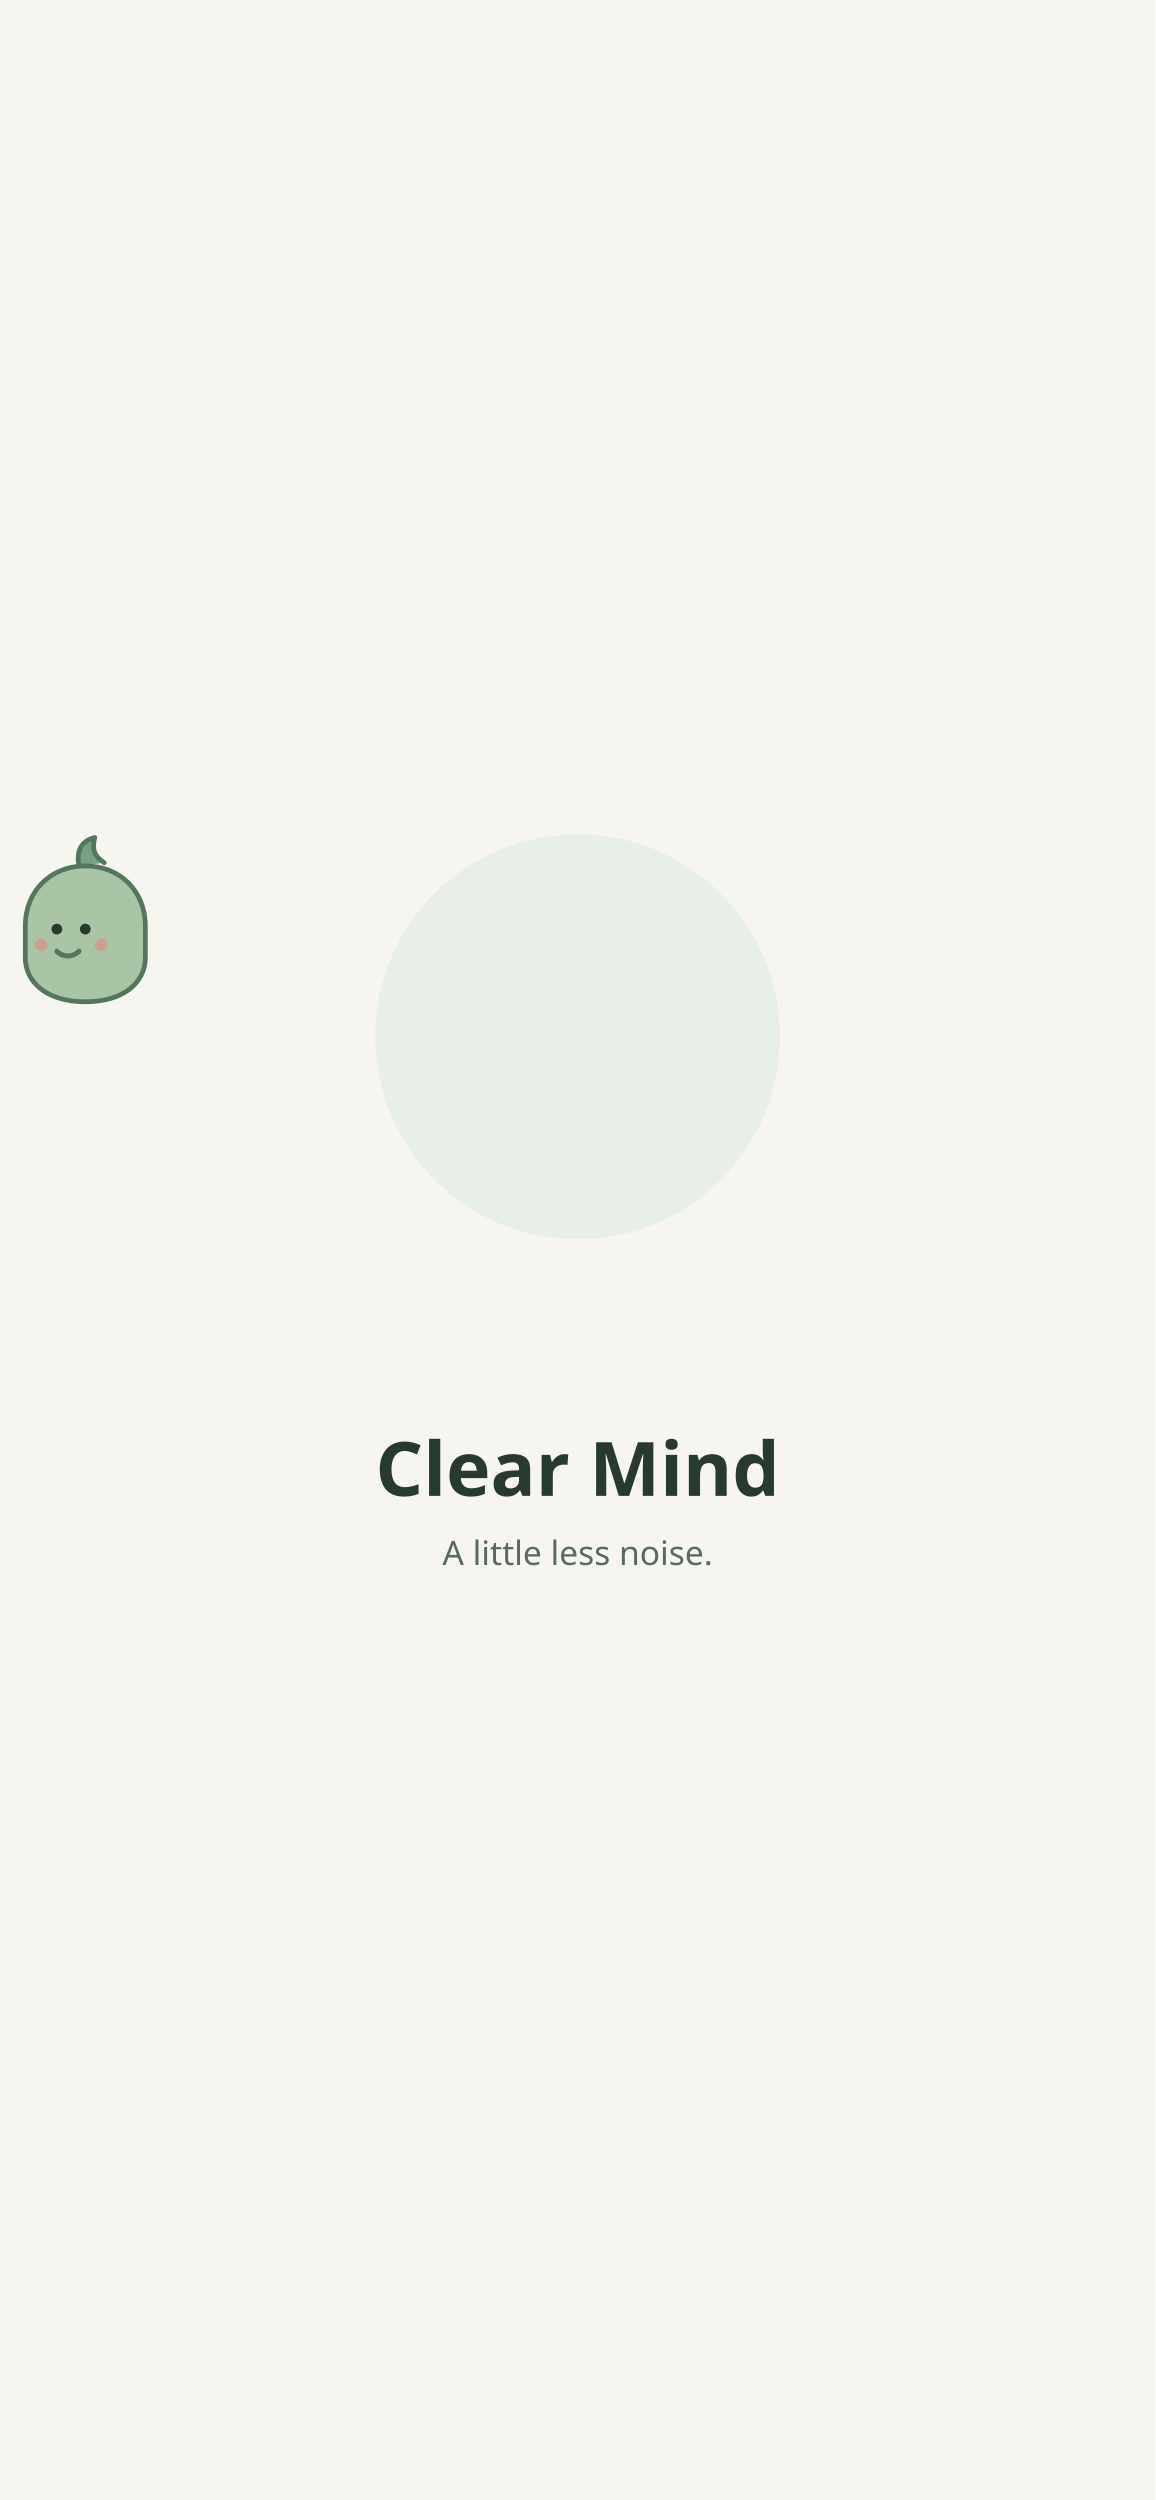
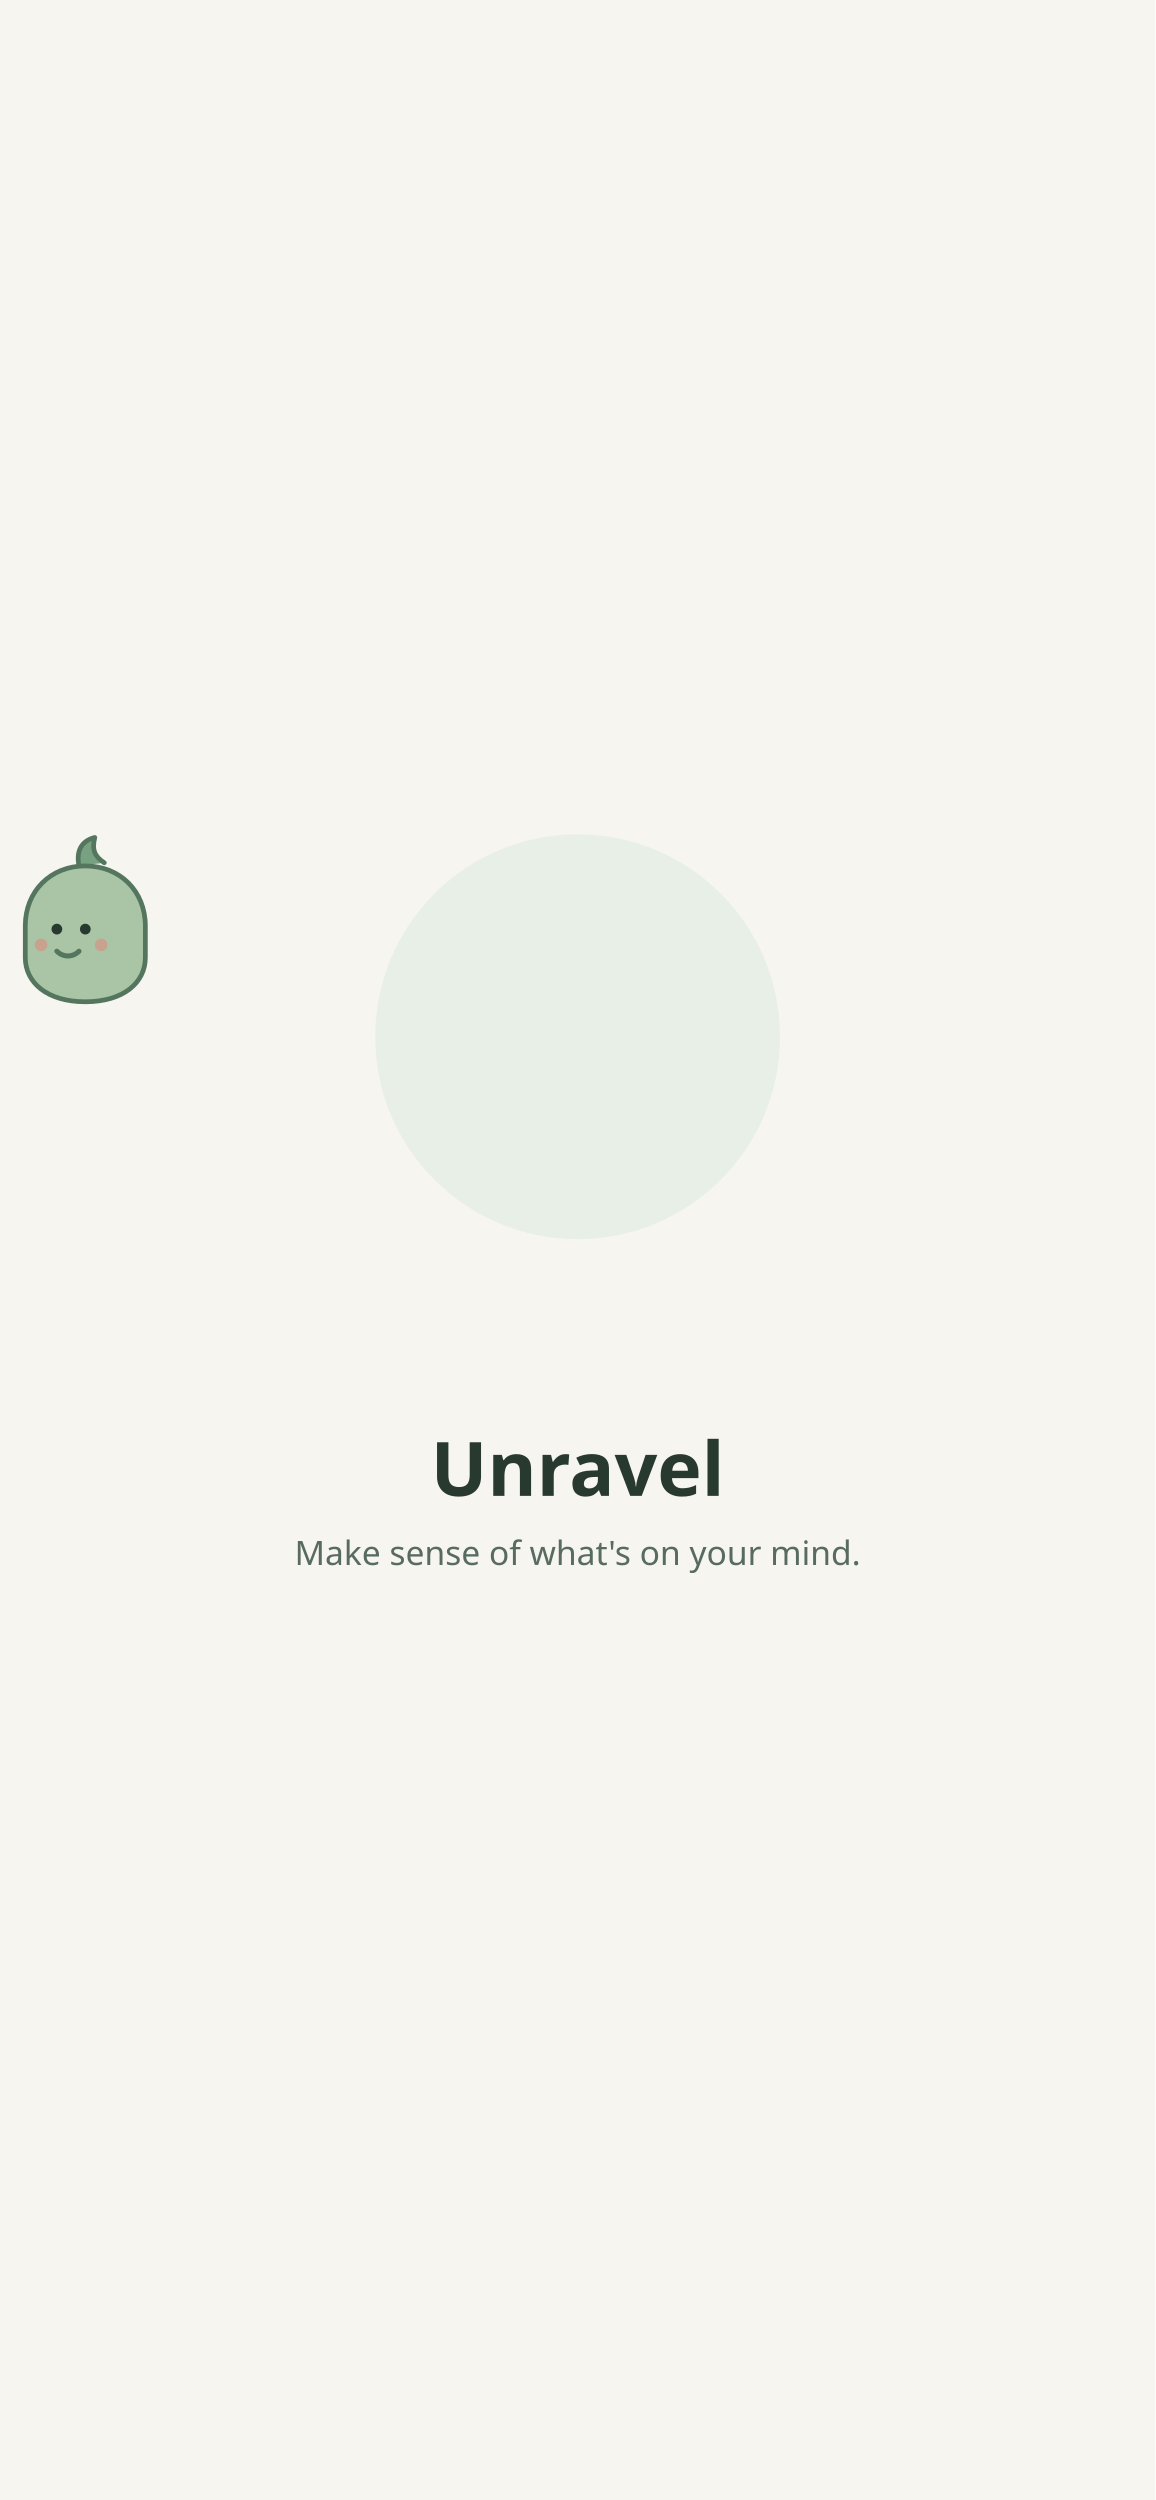
<svg xmlns="http://www.w3.org/2000/svg" viewBox="0 0 1170 2532" role="img" aria-labelledby="title">
  <rect width="1170" height="2532" fill="#f6f5ef" />
  <circle cx="585" cy="1050" r="205" fill="#e8efe7" />
  <g transform="translate(0 845) scale(3.2)">
    <path d="M25 10c-1-5 1-8 5-9-1 4 0 6 3 8" fill="#78a181" stroke="#54755e" stroke-width="1.5" stroke-linecap="round" stroke-linejoin="round" />
    <path d="M8 29c0-11 8-19 19-19 11 0 19 8 19 19v10c0 8-7 14-19 14S8 47 8 39V29Z" fill="#a9c5a5" stroke="#54755e" stroke-width="1.5" />
    <circle cx="18" cy="30" r="1.7" fill="#283a30" />
    <circle cx="27" cy="30" r="1.7" fill="#283a30" />
    <path d="M18 37c2 2 5 2 7 0" fill="none" stroke="#54755e" stroke-width="1.6" stroke-linecap="round" />
    <circle cx="13" cy="35" r="2" fill="#d98f82" opacity=".65" />
    <circle cx="32" cy="35" r="2" fill="#d98f82" opacity=".65" />
  </g>
-   <text x="585" y="1515" text-anchor="middle" fill="#283a30" font-family="system-ui, sans-serif" font-size="76" font-weight="650">Clear Mind</text>
-   <text x="585" y="1585" text-anchor="middle" fill="#586b60" font-family="system-ui, sans-serif" font-size="34">A little less noise.</text>
+   <text x="585" y="1515" text-anchor="middle" fill="#283a30" font-family="system-ui, sans-serif" font-size="76" font-weight="650">Unravel</text>
+   <text x="585" y="1585" text-anchor="middle" fill="#586b60" font-family="system-ui, sans-serif" font-size="34">Make sense of what's on your mind.</text>
</svg>
